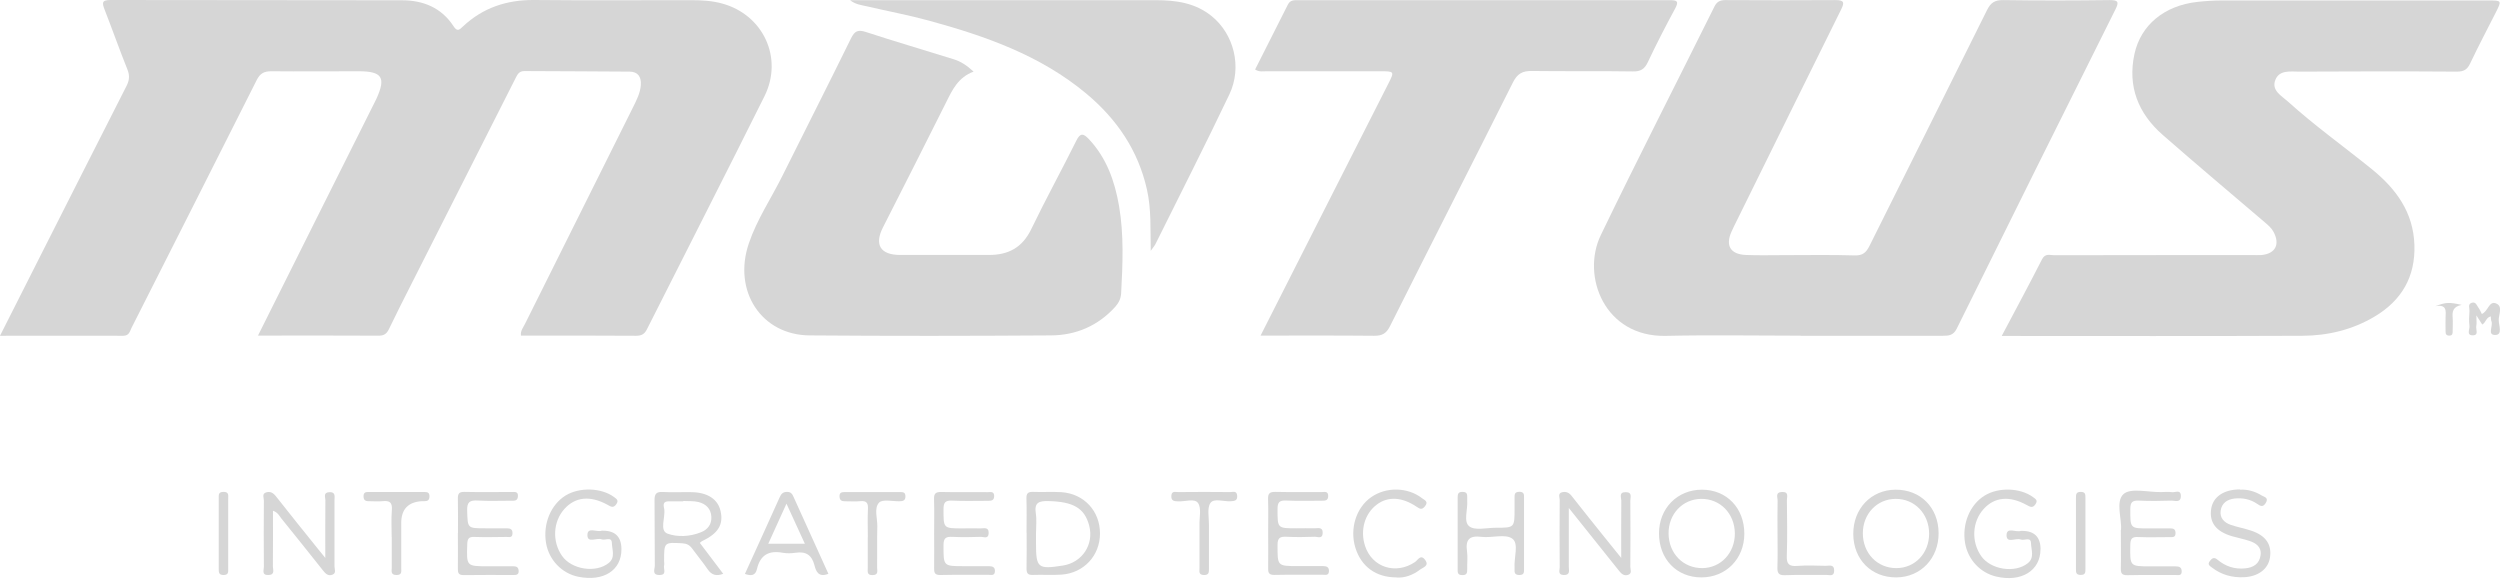
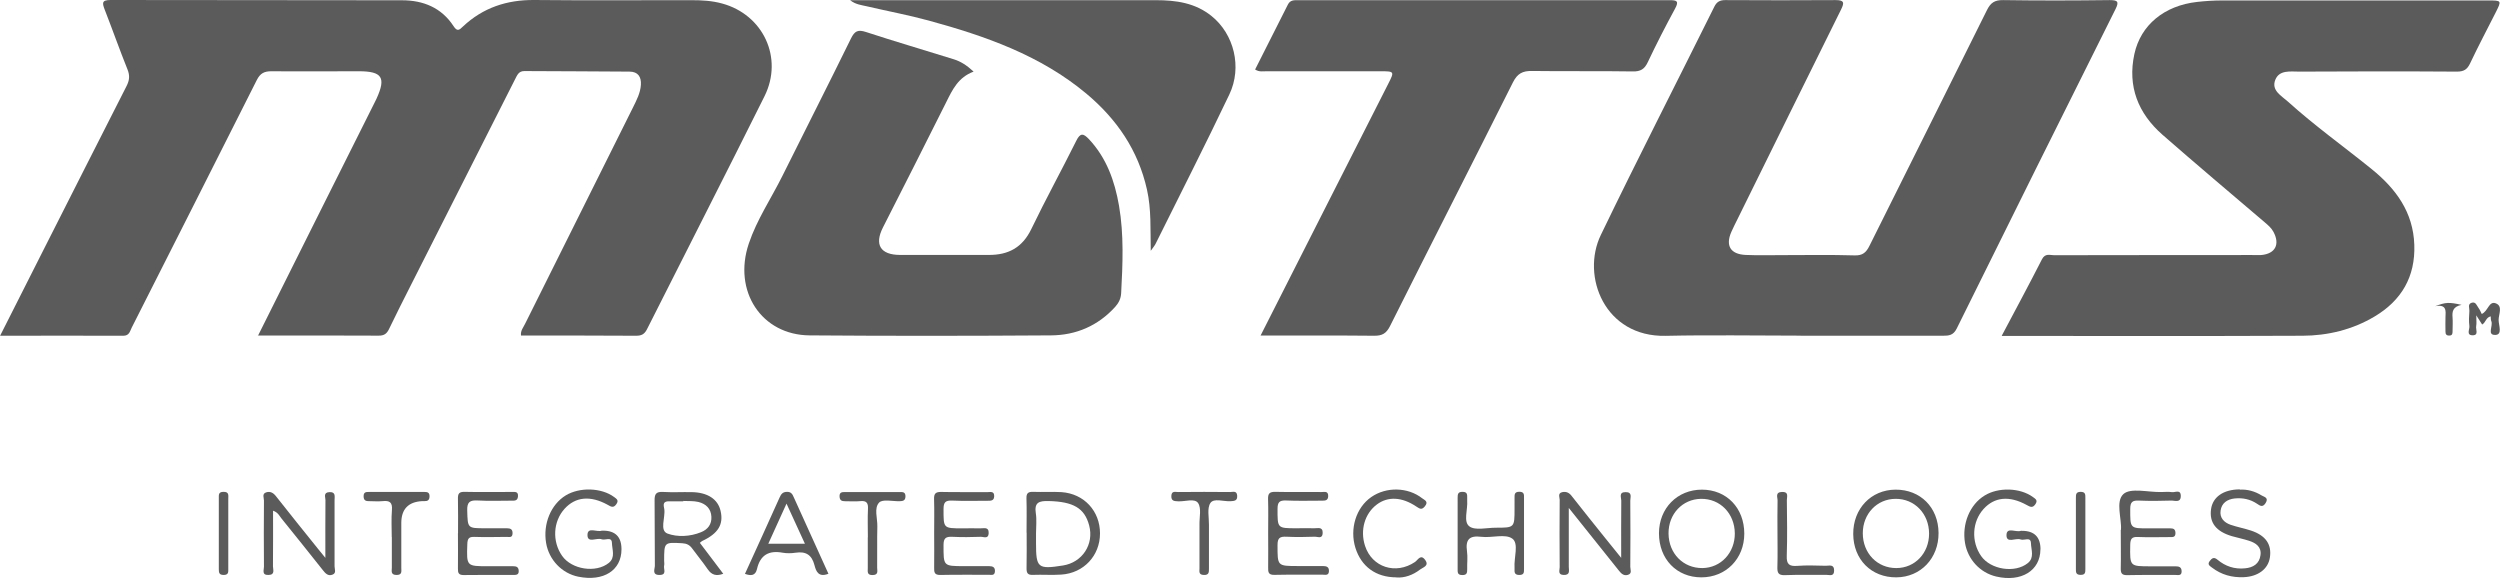
- <svg xmlns="http://www.w3.org/2000/svg" id="Corporate" width="271.91" height="62.88" viewBox="0 0 271.91 62.88">
-   <path d="M28.05,36.52c2.16-4.32,4.22-8.46,6.29-12.59,2.15-4.29,4.3-8.59,6.45-12.88.06-.11.11-.23.17-.35,1.03-2.27.59-2.94-1.91-2.95-3.18,0-6.35.03-9.53,0-.79,0-1.22.22-1.59.94-4.52,8.99-9.07,17.96-13.61,26.94-.2.4-.26.89-.92.89-4.41-.02-8.81,0-13.4,0,1.61-3.19,3.15-6.24,4.69-9.28,3.02-5.96,6.03-11.92,9.06-17.87.32-.62.38-1.14.11-1.81-.86-2.14-1.63-4.33-2.47-6.48C11.11.35,11.02,0,12.02,0c10.56.03,21.12,0,31.69.03,2.31,0,4.3.8,5.61,2.81.4.62.62.44,1.03.04C52.52.84,55.11-.02,58.09,0c5.71.06,11.42.01,17.13.02,1.11,0,2.22.06,3.31.36,4.47,1.21,6.69,5.91,4.62,10.08-4.22,8.48-8.53,16.9-12.79,25.36-.27.53-.59.7-1.18.7-4.16-.03-8.33-.02-12.52-.02-.07-.53.26-.89.45-1.29,3.91-7.86,7.83-15.71,11.75-23.56.38-.77.78-1.53.84-2.41.06-.89-.32-1.44-1.22-1.45-3.82-.04-7.64-.03-11.46-.06-.63,0-.78.47-.99.86-3.8,7.49-7.58,14.98-11.37,22.47-.79,1.57-1.59,3.13-2.35,4.72-.25.53-.55.74-1.16.73-4.29-.03-8.59-.01-13.12-.01Z" fill="#d6d6d6" />
-   <path d="M195.87,36.51c-4.9,0-9.79-.09-14.69.02-6.66.15-9.22-6.5-7.07-10.96,4.02-8.33,8.24-16.56,12.35-24.84.27-.55.62-.72,1.2-.72,3.99.02,7.99.03,11.98,0,.95,0,.98.27.61,1.02-3.77,7.6-7.52,15.21-11.27,22.81-.23.46-.46.92-.67,1.39-.65,1.49-.1,2.42,1.55,2.5,1.37.06,2.75.02,4.12.02,2.58,0,5.15-.05,7.73.03.89.03,1.27-.32,1.63-1.05,4.25-8.55,8.54-17.08,12.78-25.64.4-.8.84-1.09,1.75-1.08,3.86.06,7.73.05,11.59,0,.89,0,1.04.18.64.98-5.78,11.57-11.54,23.15-17.27,34.74-.37.75-.85.79-1.52.79-5.15-.01-10.31,0-15.46,0h0Z" fill="#d6d6d6" />
-   <path d="M217.73,36.51c1.52-2.87,2.98-5.58,4.37-8.31.35-.68.87-.44,1.32-.44,7.17-.02,14.34-.01,21.51-.02.34,0,.69.02,1.03,0,1.52-.14,2.05-1.16,1.32-2.52-.23-.43-.58-.72-.94-1.03-3.72-3.17-7.46-6.32-11.14-9.54-2.64-2.32-3.81-5.25-3.05-8.77.69-3.17,3.26-5.27,6.82-5.67.89-.1,1.8-.16,2.7-.16,9.66-.01,19.32,0,28.98,0,1.46,0,1.46,0,.79,1.33-.93,1.84-1.89,3.65-2.77,5.51-.32.68-.69.9-1.45.9-5.71-.04-11.42-.03-17.13,0-.96,0-2.17-.21-2.61.89-.46,1.16.66,1.73,1.37,2.37,2.9,2.62,6.08,4.89,9.12,7.35,2.64,2.14,4.51,4.68,4.63,8.23.12,3.46-1.38,6.04-4.31,7.79-2.41,1.44-5.09,2.09-7.86,2.1-10.82.05-21.64.02-32.69.02Z" fill="#d6d6d6" />
-   <path d="M105.89,7.79c-1.67.62-2.3,1.96-2.97,3.31-2.27,4.56-4.59,9.1-6.89,13.64-.95,1.87-.28,2.98,1.85,2.99,3.22.02,6.44-.02,9.66,0,2.13.01,3.65-.8,4.62-2.8,1.56-3.24,3.3-6.4,4.9-9.62.43-.87.76-.82,1.36-.19,1.93,2.05,2.82,4.56,3.29,7.27.54,3.15.4,6.33.23,9.5-.03.59-.26,1.05-.65,1.49-1.87,2.06-4.25,3.08-6.97,3.1-8.76.06-17.52.07-26.27,0-5.23-.04-8.36-4.81-6.61-9.99.88-2.61,2.43-4.9,3.65-7.35,2.48-4.99,5.01-9.95,7.46-14.95.41-.83.76-.99,1.63-.71,3.17,1.04,6.37,1.97,9.56,2.97.73.23,1.39.63,2.15,1.34Z" fill="#d6d6d6" />
-   <path d="M137.1,36.51c2.3-4.54,4.52-8.92,6.74-13.3,2.38-4.7,4.77-9.4,7.15-14.09.69-1.36.69-1.37-.9-1.37-4.12,0-8.24,0-12.36,0-.37,0-.76.1-1.22-.19,1.19-2.36,2.39-4.71,3.57-7.07.25-.49.65-.47,1.09-.47,13.48,0,26.96,0,40.44,0,.76,0,1.03.09.59.9-1.04,1.92-2.04,3.86-2.97,5.83-.36.77-.79,1.04-1.65,1.02-3.65-.06-7.3,0-10.95-.05-1.02-.02-1.59.28-2.07,1.23-4.43,8.85-8.94,17.66-13.37,26.51-.41.82-.86,1.07-1.74,1.06-4.03-.04-8.07-.02-12.33-.02Z" fill="#d6d6d6" />
-   <path d="M92.47.02c11.19,0,22.22,0,33.25,0,2.19,0,4.28.29,6.06,1.73,2.42,1.95,3.35,5.54,1.93,8.52-2.6,5.46-5.34,10.84-8.03,16.26-.11.22-.28.4-.52.75-.05-2.34.07-4.5-.41-6.65-.96-4.29-3.28-7.67-6.6-10.45-5-4.17-10.98-6.26-17.13-7.94-2.23-.61-4.51-1.03-6.77-1.56-.57-.13-1.18-.19-1.77-.64Z" fill="#d6d6d6" />
-   <path d="M189.72,58.05c0,2.73-2,4.75-4.67,4.75-2.7,0-4.61-2-4.61-4.79,0-2.73,2-4.75,4.67-4.75,2.69,0,4.61,2,4.61,4.79ZM185.16,61.79c2.01-.02,3.54-1.66,3.53-3.77-.02-2.17-1.6-3.79-3.68-3.76-2.02.03-3.55,1.66-3.53,3.77.02,2.17,1.59,3.78,3.69,3.76Z" fill="#d6d6d6" />
-   <path d="M210.85,57.97c.02,2.75-1.94,4.81-4.59,4.83-2.72.02-4.67-1.94-4.69-4.71-.02-2.75,1.93-4.81,4.59-4.83,2.72-.02,4.67,1.94,4.69,4.71ZM206.26,61.79c2.02,0,3.56-1.62,3.56-3.74,0-2.17-1.58-3.81-3.65-3.79-2.02.01-3.56,1.63-3.56,3.74,0,2.17,1.57,3.8,3.65,3.79Z" fill="#d6d6d6" />
-   <path d="M67.59,59.75c0,2.29-1.95,3.53-4.69,2.98-1.79-.36-3.2-1.83-3.51-3.67-.35-2.08.52-4.18,2.13-5.17,1.51-.92,3.87-.85,5.25.16.29.21.56.37.26.79-.32.46-.59.27-.96.06-1.88-1.03-3.49-.86-4.67.44-1.25,1.38-1.37,3.55-.27,5.12,1.04,1.49,3.68,1.9,5.08.77.74-.59.36-1.45.34-2.17-.02-.74-.74-.25-1.12-.4-.52-.21-1.54.47-1.54-.46,0-.94,1.03-.28,1.56-.48.04-.01.09,0,.13,0q2.01,0,2.01,2.02Z" fill="#d6d6d6" />
-   <path d="M221.93,59.75c0,2.32-2.09,3.6-4.81,2.96-1.75-.41-3.08-1.85-3.39-3.64-.35-2.07.51-4.18,2.13-5.17,1.51-.93,3.86-.85,5.25.16.29.21.57.36.27.79-.32.46-.58.27-.96.07-1.88-1.03-3.49-.86-4.67.44-1.25,1.38-1.37,3.54-.27,5.12,1.03,1.48,3.68,1.9,5.08.77.74-.59.36-1.45.34-2.17-.02-.74-.74-.25-1.12-.4-.52-.21-1.54.47-1.54-.46,0-.95,1.03-.28,1.56-.48.04-.01.09,0,.13,0q2.01,0,2.01,2.02Z" fill="#d6d6d6" />
-   <path d="M76.11,59.04c.84,1.11,1.68,2.22,2.55,3.37-.75.28-1.26.14-1.69-.49-.53-.78-1.14-1.5-1.69-2.26-.27-.37-.58-.54-1.07-.57-1.98-.11-1.98-.13-1.98,1.91,0,.17.04.35,0,.51-.1.37.35,1.03-.51,1.03-.86,0-.49-.67-.5-1.03-.03-2.36,0-4.72-.03-7.07-.01-.72.18-.97.92-.93,1.03.06,2.06,0,3.09.02,1.75.02,2.88.76,3.17,2.05.34,1.46-.26,2.45-1.99,3.26-.07.03-.13.1-.27.21ZM74.31,54.5s0,.02,0,.03c-.26,0-.51,0-.77,0-.3,0-.6-.01-.9,0-.65.04-.43.57-.39.87.12.91-.54,2.31.35,2.64,1.06.39,2.44.34,3.64-.15.75-.3,1.17-.87,1.13-1.68-.04-.88-.6-1.41-1.41-1.61-.53-.13-1.1-.08-1.66-.11Z" fill="#d6d6d6" />
-   <path d="M29.69,55.55c0,2.06.01,4.06-.01,6.05,0,.36.26.92-.48.94-.78.03-.49-.56-.5-.9-.02-2.4-.02-4.8,0-7.2,0-.29-.23-.73.23-.88.45-.15.79.04,1.09.43,1.51,1.92,3.04,3.82,4.57,5.72.2.25.4.49.79.97,0-2.3-.01-4.3.01-6.29,0-.31-.26-.82.42-.86.72-.04.57.47.57.87,0,2.4.01,4.8,0,7.2,0,.3.22.73-.21.9-.48.2-.78-.12-1.06-.48-1.49-1.88-2.99-3.75-4.5-5.62-.23-.28-.37-.66-.92-.85Z" fill="#d6d6d6" />
-   <path d="M170.63,55.24c0,2.41,0,4.41,0,6.41,0,.38.19.91-.55.89-.68-.02-.44-.52-.44-.84-.02-2.44-.02-4.89,0-7.33,0-.28-.24-.73.29-.84.4-.08.72.04,1,.4,1.21,1.55,2.45,3.08,3.68,4.62.5.63,1.01,1.25,1.72,2.13,0-2.27-.01-4.25.01-6.23,0-.34-.3-.93.48-.92.75,0,.5.56.5.93.02,2.4.02,4.8,0,7.2,0,.29.23.72-.26.87-.43.13-.71-.12-.97-.45-1.73-2.18-3.47-4.34-5.46-6.83Z" fill="#d6d6d6" />
-   <path d="M111.65,57.95c0-1.24.03-2.48-.01-3.73-.02-.57.18-.74.73-.72,1.03.04,2.06-.03,3.08.03,2.46.17,4.19,2.06,4.19,4.49,0,2.42-1.77,4.32-4.21,4.48-1.02.07-2.06-.01-3.08.03-.59.03-.71-.21-.7-.75.03-1.28.01-2.57.01-3.85ZM112.68,58.03c0,.34,0,.68,0,1.03,0,2.72.19,2.88,2.93,2.45,2.1-.33,3.4-2.3,2.85-4.36-.5-1.89-1.73-2.58-4.39-2.65-1.06-.03-1.6.14-1.41,1.35.11.71.02,1.45.02,2.18Z" fill="#d6d6d6" />
-   <path d="M137.93,57.9c0-1.2.03-2.41-.01-3.61-.02-.63.18-.8.8-.79,1.67.04,3.35,0,5.02.02.31,0,.73-.14.72.44-.01.5-.34.5-.71.5-1.29,0-2.58.04-3.86-.02-.73-.03-.94.18-.94.92,0,2.1-.04,2.1,2.06,2.1.64,0,1.29-.02,1.93,0,.38.02.94-.21.92.52-.02.68-.55.39-.86.4-1.03.04-2.06.05-3.09,0-.69-.03-.96.12-.96.89,0,2.3-.05,2.3,2.25,2.3.9,0,1.8.01,2.7,0,.41,0,.67.12.64.58-.03.48-.4.36-.67.36-1.76.01-3.52-.02-5.28.02-.64.01-.67-.31-.66-.79.02-1.29,0-2.58,0-3.86Z" fill="#d6d6d6" />
-   <path d="M101.6,58.03c0-1.25.03-2.49-.01-3.73-.02-.63.18-.8.8-.79,1.67.04,3.35,0,5.02.02.31,0,.73-.13.72.44-.01.5-.34.5-.71.5-1.29,0-2.58.04-3.86-.02-.73-.03-.94.18-.94.92,0,2.1-.04,2.1,2.06,2.1.64,0,1.29-.02,1.93,0,.38.02.94-.21.92.52-.02.68-.55.39-.86.4-1.03.04-2.06.05-3.09,0-.69-.03-.96.12-.96.89,0,2.3-.05,2.3,2.25,2.3.9,0,1.8.01,2.7,0,.41,0,.67.12.64.58-.03.48-.4.36-.67.36-1.76.01-3.52-.02-5.28.02-.64.01-.67-.31-.66-.79.02-1.24,0-2.49,0-3.74Z" fill="#d6d6d6" />
-   <path d="M49.81,57.99c0-1.25.02-2.49-.01-3.74-.01-.54.11-.76.71-.75,1.72.04,3.43.01,5.15.01.34,0,.72-.07.67.49-.04.51-.4.46-.75.46-1.2,0-2.41.05-3.61-.02-.86-.05-1.19.15-1.16,1.09.06,1.93,0,1.93,1.98,1.93.77,0,1.55.01,2.32,0,.41,0,.65.11.63.57-.02.51-.39.36-.65.37-1.16.01-2.32.04-3.48,0-.64-.03-.77.2-.79.8-.08,2.39-.1,2.39,2.28,2.39.9,0,1.8,0,2.71,0,.34,0,.58.08.6.49.03.45-.27.46-.58.46-1.8,0-3.61-.02-5.41.01-.55,0-.63-.24-.62-.7.02-1.29,0-2.58,0-3.86Z" fill="#d6d6d6" />
-   <path d="M90.1,62.41c-1.1.43-1.35-.29-1.52-.94-.29-1.11-.93-1.52-2.05-1.35-.46.07-.95.08-1.41,0-1.5-.28-2.44.25-2.79,1.77-.17.75-.67.76-1.31.53,1.26-2.77,2.52-5.52,3.76-8.29.17-.38.34-.63.83-.63.45,0,.58.27.72.59,1.25,2.76,2.49,5.51,3.77,8.32ZM87.54,59.14c-.69-1.51-1.31-2.85-2-4.36-.71,1.57-1.33,2.92-1.98,4.36h3.99Z" fill="#d6d6d6" />
-   <path d="M230.69,57.64c.11-1.16-.62-3.09.27-3.9.78-.71,2.69-.19,4.1-.22.39,0,.78-.05,1.16.01.35.06.97-.34.98.41,0,.8-.66.49-1.06.51-1.16.04-2.32.05-3.48,0-.7-.03-.96.13-.96.9,0,2.13-.05,2.13,2.04,2.12.77,0,1.55,0,2.32,0,.36,0,.55.1.56.51,0,.47-.29.44-.59.44-1.16,0-2.32.04-3.48-.01-.7-.04-.84.22-.85.87-.04,2.33-.06,2.32,2.22,2.32.9,0,1.8,0,2.7,0,.39,0,.67.08.67.56,0,.49-.38.38-.65.38-1.76.01-3.52-.02-5.28.02-.61.01-.7-.25-.69-.76.03-1.29,0-2.58,0-4.15Z" fill="#d6d6d6" />
-   <path d="M243.63,53.26c.8-.05,1.62.17,2.36.63.26.16.81.23.44.82-.31.49-.57.34-.93.09-.74-.5-1.56-.67-2.45-.58-.81.09-1.4.5-1.52,1.31-.12.79.37,1.3,1.08,1.55.73.25,1.49.39,2.22.63,1.61.53,2.28,1.51,2.06,2.94-.19,1.24-1.28,2.06-2.82,2.13-1.29.06-2.46-.26-3.49-1.05-.24-.18-.52-.34-.23-.71.25-.33.47-.45.84-.14.86.72,1.85,1.05,2.98.94.91-.08,1.58-.5,1.7-1.44.12-.89-.5-1.32-1.25-1.56-.61-.2-1.24-.32-1.86-.5-1.73-.51-2.47-1.48-2.27-2.93.18-1.33,1.34-2.15,3.13-2.16Z" fill="#d6d6d6" />
-   <path d="M165.76,58.15c0,1.24,0,2.49,0,3.73,0,.36.02.66-.51.66-.52,0-.54-.29-.52-.65,0-.04,0-.09,0-.13-.08-1.1.49-2.64-.24-3.17-.76-.56-2.23-.06-3.37-.2-1.33-.17-1.74.32-1.56,1.59.09.63,0,1.29.02,1.93,0,.38-.02.65-.54.64-.54,0-.5-.33-.5-.68,0-2.58,0-5.15,0-7.73,0-.38.03-.65.54-.64.54,0,.5.33.5.68,0,.09,0,.17,0,.26.08.97-.44,2.3.23,2.81.62.48,1.89.15,2.87.15,2.05,0,2.05,0,2.05-2.08,0-.39,0-.77,0-1.16,0-.36-.02-.66.51-.67.52,0,.53.28.52.65,0,1.33,0,2.66,0,3.99Z" fill="#d6d6d6" />
-   <path d="M151.88,62.8c-2.24,0-3.82-1.18-4.46-3.21-.64-2.07.07-4.37,1.72-5.52,1.63-1.14,3.98-1.09,5.53.12.27.21.74.35.31.88-.35.43-.56.27-.93.03-1.58-1.06-3.1-1.12-4.29-.23-1.33.99-1.85,2.8-1.29,4.51.76,2.33,3.34,3.16,5.43,1.75.32-.22.62-.9,1.11-.22.47.64-.24.8-.54,1.03-.8.62-1.72.94-2.6.87Z" fill="#d6d6d6" />
-   <path d="M130.46,58.5c0-.47,0-.94,0-1.41-.02-.81.23-1.8-.15-2.37-.37-.55-1.42-.15-2.17-.19-.41-.02-.77-.02-.74-.6.03-.58.46-.4.75-.41,1.88-.02,3.76-.02,5.65,0,.29,0,.72-.18.76.39.04.57-.3.58-.73.61-.75.04-1.81-.36-2.18.19-.38.56-.15,1.56-.16,2.36-.01,1.58,0,3.17,0,4.75,0,.41.02.75-.58.72-.56-.03-.45-.4-.45-.71,0-1.11,0-2.22,0-3.34Z" fill="#d6d6d6" />
-   <path d="M42.6,58.42c0-.98-.06-1.97.02-2.95.07-.84-.26-1.04-1.01-.96-.51.05-1.03,0-1.54,0-.37,0-.53-.15-.53-.54,0-.45.27-.46.58-.46,2.01,0,4.02,0,6.03,0,.33,0,.57.05.56.49-.01.4-.2.52-.56.51-.09,0-.17,0-.26,0q-2.25.13-2.25,2.38c0,1.63,0,3.25,0,4.88,0,.36.12.78-.53.77-.65-.01-.5-.45-.5-.79-.01-1.11,0-2.22,0-3.34Z" fill="#d6d6d6" />
-   <path d="M94.39,58.45c0-1.03-.04-2.06.01-3.08.04-.67-.16-.93-.85-.86-.55.06-1.11,0-1.67.01-.35,0-.55-.11-.57-.51-.02-.43.21-.49.55-.49,2.01,0,4.02,0,6.03,0,.31,0,.58,0,.59.45,0,.49-.27.54-.66.55-.76.01-1.84-.25-2.21.15-.57.61-.17,1.7-.19,2.59-.04,1.5,0,2.99-.02,4.49,0,.34.17.79-.49.8-.64.02-.53-.4-.53-.76,0-1.11,0-2.22,0-3.34Z" fill="#d6d6d6" />
-   <path d="M193.33,57.93c0-1.16-.02-2.32.01-3.48.01-.35-.29-.91.48-.94.77-.03.53.52.53.89.02,2.02.06,4.04-.01,6.05-.04.93.27,1.17,1.15,1.1,1.02-.08,2.06-.03,3.09-.01.38,0,.93-.2.91.54-.01.67-.52.44-.84.45-1.5.02-3.01-.03-4.51.03-.73.03-.84-.27-.82-.9.04-1.24.01-2.49.01-3.73Z" fill="#d6d6d6" />
-   <path d="M24.82,58.13c0,1.24,0,2.49,0,3.73,0,.34.05.67-.49.68-.51,0-.54-.25-.54-.64,0-2.57,0-5.15,0-7.72,0-.34-.05-.67.49-.68.65-.02.54.39.54.76,0,1.29,0,2.57,0,3.86Z" fill="#d6d6d6" />
-   <path d="M225.79,58.02c0-1.29,0-2.57,0-3.86,0-.37,0-.66.52-.66.53,0,.51.31.51.66,0,2.57,0,5.15,0,7.72,0,.37,0,.66-.52.65-.53,0-.51-.31-.51-.66,0-1.29,0-2.57,0-3.86Z" fill="#d6d6d6" />
-   <path d="M269.92,34.16c.72-.31.78-1.44,1.53-1.17.82.3.31,1.21.32,1.82,0,.55.44,1.58-.33,1.62-.99.05-.23-1-.47-1.51-.06-.14-.04-.32-.06-.51-.53.12-.53.67-.93.89-.15-.23-.31-.49-.64-1,0,.55.05.87-.01,1.17-.07.36.31,1-.38,1-.73,0-.32-.65-.36-.99-.07-.55-.04-1.11,0-1.67.02-.3-.22-.73.25-.88.45-.14.55.31.74.56.15.2.25.45.35.65Z" fill="#d6d6d6" />
-   <path d="M264.86,33.31c1.18-.45,1.52-.45,2.88-.15-.97.2-1.03.74-.98,1.37.04.51,0,1.02,0,1.53,0,.21-.02.42-.32.44-.33.02-.46-.13-.45-.44,0-.51-.02-1.02,0-1.53.03-.7.16-1.47-1.14-1.22Z" fill="#d6d6d6" />
+ <svg xmlns="http://www.w3.org/2000/svg" id="Corporate" width="95.92mm" height="22.18mm" viewBox="0 0 271.91 62.88">
+   <path d="M28.05,36.52c2.16-4.32,4.22-8.46,6.29-12.59,2.15-4.29,4.3-8.59,6.45-12.88.06-.11.11-.23.17-.35,1.03-2.27.59-2.94-1.91-2.95-3.18,0-6.35.03-9.53,0-.79,0-1.22.22-1.59.94-4.52,8.99-9.07,17.96-13.61,26.94-.2.4-.26.89-.92.89-4.41-.02-8.81,0-13.4,0,1.61-3.19,3.15-6.24,4.69-9.28,3.02-5.96,6.03-11.92,9.06-17.87.32-.62.38-1.14.11-1.81-.86-2.14-1.63-4.33-2.47-6.48C11.11.35,11.02,0,12.02,0c10.56.03,21.12,0,31.69.03,2.31,0,4.3.8,5.61,2.81.4.62.62.44,1.03.04C52.52.84,55.11-.02,58.09,0c5.71.06,11.42.01,17.13.02,1.11,0,2.22.06,3.31.36,4.47,1.21,6.69,5.91,4.62,10.08-4.22,8.48-8.53,16.9-12.79,25.36-.27.53-.59.7-1.18.7-4.16-.03-8.33-.02-12.52-.02-.07-.53.26-.89.45-1.29,3.91-7.86,7.83-15.71,11.75-23.56.38-.77.78-1.53.84-2.41.06-.89-.32-1.44-1.22-1.45-3.82-.04-7.64-.03-11.46-.06-.63,0-.78.47-.99.86-3.8,7.49-7.58,14.98-11.37,22.47-.79,1.57-1.59,3.13-2.35,4.72-.25.53-.55.74-1.16.73-4.29-.03-8.59-.01-13.12-.01Z" fill="#5b5b5b" />
+   <path d="M195.87,36.51c-4.9,0-9.79-.09-14.69.02-6.66.15-9.22-6.5-7.07-10.96,4.02-8.33,8.24-16.56,12.35-24.84.27-.55.62-.72,1.2-.72,3.99.02,7.99.03,11.98,0,.95,0,.98.27.61,1.02-3.77,7.6-7.52,15.21-11.27,22.81-.23.46-.46.92-.67,1.39-.65,1.49-.1,2.42,1.55,2.5,1.37.06,2.75.02,4.12.02,2.58,0,5.15-.05,7.73.03.89.03,1.27-.32,1.63-1.05,4.25-8.55,8.54-17.08,12.78-25.64.4-.8.84-1.09,1.75-1.08,3.86.06,7.73.05,11.59,0,.89,0,1.04.18.64.98-5.78,11.57-11.54,23.15-17.27,34.74-.37.75-.85.79-1.52.79-5.15-.01-10.31,0-15.46,0h0Z" fill="#5b5b5b" />
+   <path d="M217.73,36.51c1.52-2.87,2.98-5.58,4.37-8.31.35-.68.87-.44,1.32-.44,7.17-.02,14.34-.01,21.51-.02.34,0,.69.02,1.03,0,1.52-.14,2.05-1.16,1.32-2.52-.23-.43-.58-.72-.94-1.03-3.72-3.17-7.46-6.32-11.14-9.54-2.64-2.32-3.81-5.25-3.05-8.77.69-3.17,3.26-5.27,6.82-5.67.89-.1,1.8-.16,2.7-.16,9.66-.01,19.32,0,28.98,0,1.46,0,1.46,0,.79,1.33-.93,1.84-1.89,3.65-2.77,5.51-.32.68-.69.9-1.45.9-5.71-.04-11.42-.03-17.13,0-.96,0-2.17-.21-2.61.89-.46,1.16.66,1.73,1.37,2.37,2.9,2.62,6.08,4.89,9.12,7.35,2.64,2.14,4.51,4.68,4.63,8.23.12,3.46-1.38,6.04-4.31,7.79-2.41,1.44-5.09,2.09-7.86,2.1-10.82.05-21.64.02-32.69.02Z" fill="#5b5b5b" />
+   <path d="M105.89,7.79c-1.67.62-2.3,1.96-2.97,3.31-2.27,4.56-4.59,9.1-6.89,13.64-.95,1.87-.28,2.98,1.85,2.99,3.22.02,6.44-.02,9.66,0,2.13.01,3.65-.8,4.62-2.8,1.56-3.24,3.3-6.4,4.9-9.62.43-.87.76-.82,1.36-.19,1.93,2.05,2.82,4.56,3.29,7.27.54,3.15.4,6.33.23,9.5-.03.59-.26,1.05-.65,1.49-1.87,2.06-4.25,3.08-6.97,3.1-8.76.06-17.52.07-26.27,0-5.23-.04-8.36-4.81-6.61-9.99.88-2.61,2.43-4.9,3.65-7.35,2.48-4.99,5.01-9.95,7.46-14.95.41-.83.76-.99,1.63-.71,3.17,1.04,6.37,1.97,9.56,2.97.73.23,1.39.63,2.15,1.34Z" fill="#5b5b5b" />
+   <path d="M137.1,36.51c2.3-4.54,4.52-8.92,6.74-13.3,2.38-4.7,4.77-9.4,7.15-14.09.69-1.36.69-1.37-.9-1.37-4.12,0-8.24,0-12.36,0-.37,0-.76.1-1.22-.19,1.19-2.36,2.39-4.71,3.57-7.07.25-.49.65-.47,1.09-.47,13.48,0,26.96,0,40.44,0,.76,0,1.03.09.59.9-1.04,1.92-2.04,3.86-2.97,5.83-.36.77-.79,1.04-1.65,1.02-3.65-.06-7.3,0-10.95-.05-1.02-.02-1.59.28-2.07,1.23-4.43,8.85-8.94,17.66-13.37,26.51-.41.82-.86,1.07-1.74,1.06-4.03-.04-8.07-.02-12.33-.02Z" fill="#5b5b5b" />
+   <path d="M92.47.02c11.19,0,22.22,0,33.25,0,2.19,0,4.28.29,6.06,1.73,2.42,1.95,3.35,5.54,1.93,8.52-2.6,5.46-5.34,10.84-8.03,16.26-.11.22-.28.4-.52.75-.05-2.34.07-4.5-.41-6.65-.96-4.29-3.28-7.67-6.6-10.45-5-4.17-10.98-6.26-17.13-7.94-2.23-.61-4.51-1.03-6.77-1.56-.57-.13-1.18-.19-1.77-.64Z" fill="#5b5b5b" />
+   <path d="M189.72,58.05c0,2.73-2,4.75-4.67,4.75-2.7,0-4.61-2-4.61-4.79,0-2.73,2-4.75,4.67-4.75,2.69,0,4.61,2,4.61,4.79ZM185.16,61.79c2.01-.02,3.54-1.66,3.53-3.77-.02-2.17-1.6-3.79-3.68-3.76-2.02.03-3.55,1.66-3.53,3.77.02,2.17,1.59,3.78,3.69,3.76Z" fill="#5b5b5b" />
+   <path d="M210.85,57.97c.02,2.75-1.94,4.81-4.59,4.83-2.72.02-4.67-1.94-4.69-4.71-.02-2.75,1.93-4.81,4.59-4.83,2.72-.02,4.67,1.94,4.69,4.71ZM206.26,61.79c2.02,0,3.56-1.62,3.56-3.74,0-2.17-1.58-3.81-3.65-3.79-2.02.01-3.56,1.63-3.56,3.74,0,2.17,1.57,3.8,3.65,3.79Z" fill="#5b5b5b" />
+   <path d="M67.59,59.75c0,2.29-1.95,3.53-4.69,2.98-1.79-.36-3.2-1.83-3.51-3.67-.35-2.08.52-4.18,2.13-5.17,1.51-.92,3.87-.85,5.25.16.29.21.56.37.26.79-.32.46-.59.27-.96.06-1.88-1.03-3.49-.86-4.67.44-1.25,1.38-1.37,3.55-.27,5.12,1.04,1.49,3.68,1.9,5.08.77.74-.59.36-1.45.34-2.17-.02-.74-.74-.25-1.12-.4-.52-.21-1.54.47-1.54-.46,0-.94,1.03-.28,1.56-.48.04-.01.09,0,.13,0q2.01,0,2.01,2.02Z" fill="#5b5b5b" />
+   <path d="M221.93,59.75c0,2.32-2.09,3.6-4.81,2.96-1.75-.41-3.08-1.85-3.39-3.64-.35-2.07.51-4.18,2.13-5.17,1.51-.93,3.86-.85,5.25.16.29.21.57.36.27.79-.32.46-.58.27-.96.07-1.88-1.03-3.49-.86-4.67.44-1.25,1.38-1.37,3.54-.27,5.12,1.03,1.48,3.68,1.9,5.08.77.74-.59.36-1.45.34-2.17-.02-.74-.74-.25-1.12-.4-.52-.21-1.54.47-1.54-.46,0-.95,1.03-.28,1.56-.48.04-.01.09,0,.13,0q2.01,0,2.01,2.02Z" fill="#5b5b5b" />
+   <path d="M76.11,59.04c.84,1.11,1.68,2.22,2.55,3.37-.75.28-1.26.14-1.69-.49-.53-.78-1.14-1.5-1.69-2.26-.27-.37-.58-.54-1.07-.57-1.98-.11-1.98-.13-1.98,1.91,0,.17.04.35,0,.51-.1.37.35,1.03-.51,1.03-.86,0-.49-.67-.5-1.03-.03-2.36,0-4.72-.03-7.07-.01-.72.18-.97.92-.93,1.03.06,2.06,0,3.09.02,1.75.02,2.88.76,3.17,2.05.34,1.46-.26,2.45-1.99,3.26-.07.03-.13.1-.27.21ZM74.31,54.5s0,.02,0,.03c-.26,0-.51,0-.77,0-.3,0-.6-.01-.9,0-.65.04-.43.57-.39.87.12.91-.54,2.31.35,2.64,1.06.39,2.44.34,3.64-.15.75-.3,1.17-.87,1.13-1.68-.04-.88-.6-1.41-1.41-1.61-.53-.13-1.1-.08-1.66-.11Z" fill="#5b5b5b" />
+   <path d="M29.69,55.55c0,2.06.01,4.06-.01,6.05,0,.36.26.92-.48.94-.78.03-.49-.56-.5-.9-.02-2.4-.02-4.8,0-7.2,0-.29-.23-.73.23-.88.45-.15.79.04,1.09.43,1.51,1.92,3.04,3.82,4.57,5.72.2.25.4.49.79.97,0-2.3-.01-4.3.01-6.29,0-.31-.26-.82.42-.86.72-.04.57.47.57.87,0,2.4.01,4.8,0,7.2,0,.3.22.73-.21.9-.48.2-.78-.12-1.06-.48-1.49-1.88-2.99-3.75-4.5-5.62-.23-.28-.37-.66-.92-.85Z" fill="#5b5b5b" />
+   <path d="M170.63,55.24c0,2.41,0,4.41,0,6.41,0,.38.19.91-.55.89-.68-.02-.44-.52-.44-.84-.02-2.44-.02-4.89,0-7.33,0-.28-.24-.73.29-.84.4-.08.72.04,1,.4,1.21,1.55,2.45,3.08,3.68,4.62.5.63,1.01,1.25,1.72,2.13,0-2.27-.01-4.25.01-6.23,0-.34-.3-.93.48-.92.75,0,.5.56.5.93.02,2.4.02,4.8,0,7.2,0,.29.23.72-.26.87-.43.13-.71-.12-.97-.45-1.73-2.18-3.47-4.34-5.46-6.83Z" fill="#5b5b5b" />
+   <path d="M111.65,57.95c0-1.24.03-2.48-.01-3.73-.02-.57.18-.74.73-.72,1.03.04,2.06-.03,3.08.03,2.46.17,4.19,2.06,4.19,4.49,0,2.42-1.77,4.32-4.21,4.48-1.02.07-2.06-.01-3.08.03-.59.03-.71-.21-.7-.75.03-1.28.01-2.57.01-3.85ZM112.68,58.03c0,.34,0,.68,0,1.03,0,2.72.19,2.88,2.93,2.45,2.1-.33,3.4-2.3,2.85-4.36-.5-1.89-1.73-2.58-4.39-2.65-1.06-.03-1.6.14-1.41,1.35.11.71.02,1.45.02,2.18Z" fill="#5b5b5b" />
+   <path d="M137.93,57.9c0-1.2.03-2.41-.01-3.61-.02-.63.18-.8.8-.79,1.67.04,3.35,0,5.02.02.31,0,.73-.14.72.44-.01.5-.34.5-.71.5-1.29,0-2.58.04-3.86-.02-.73-.03-.94.18-.94.92,0,2.1-.04,2.1,2.06,2.1.64,0,1.29-.02,1.93,0,.38.02.94-.21.92.52-.02.68-.55.39-.86.4-1.03.04-2.06.05-3.09,0-.69-.03-.96.12-.96.89,0,2.3-.05,2.3,2.25,2.3.9,0,1.8.01,2.7,0,.41,0,.67.12.64.58-.03.48-.4.36-.67.36-1.76.01-3.52-.02-5.28.02-.64.01-.67-.31-.66-.79.02-1.29,0-2.58,0-3.86Z" fill="#5b5b5b" />
+   <path d="M101.6,58.03c0-1.25.03-2.49-.01-3.73-.02-.63.18-.8.8-.79,1.67.04,3.35,0,5.02.02.31,0,.73-.13.72.44-.01.5-.34.5-.71.5-1.29,0-2.58.04-3.86-.02-.73-.03-.94.18-.94.92,0,2.1-.04,2.1,2.06,2.1.64,0,1.29-.02,1.93,0,.38.02.94-.21.92.52-.02.68-.55.39-.86.4-1.03.04-2.06.05-3.09,0-.69-.03-.96.12-.96.89,0,2.3-.05,2.3,2.25,2.3.9,0,1.8.01,2.7,0,.41,0,.67.12.64.58-.03.48-.4.36-.67.36-1.76.01-3.52-.02-5.28.02-.64.01-.67-.31-.66-.79.02-1.24,0-2.49,0-3.74Z" fill="#5b5b5b" />
+   <path d="M49.81,57.99c0-1.25.02-2.49-.01-3.74-.01-.54.11-.76.71-.75,1.72.04,3.43.01,5.15.01.34,0,.72-.07.67.49-.04.51-.4.46-.75.46-1.2,0-2.41.05-3.61-.02-.86-.05-1.19.15-1.16,1.09.06,1.93,0,1.93,1.98,1.93.77,0,1.55.01,2.32,0,.41,0,.65.11.63.57-.02.51-.39.36-.65.37-1.16.01-2.32.04-3.48,0-.64-.03-.77.2-.79.8-.08,2.39-.1,2.39,2.28,2.39.9,0,1.8,0,2.71,0,.34,0,.58.08.6.49.03.45-.27.46-.58.46-1.8,0-3.61-.02-5.41.01-.55,0-.63-.24-.62-.7.02-1.29,0-2.58,0-3.86Z" fill="#5b5b5b" />
+   <path d="M90.1,62.41c-1.1.43-1.35-.29-1.52-.94-.29-1.11-.93-1.52-2.05-1.35-.46.07-.95.08-1.41,0-1.5-.28-2.44.25-2.79,1.77-.17.75-.67.76-1.31.53,1.26-2.77,2.52-5.52,3.76-8.29.17-.38.34-.63.83-.63.45,0,.58.27.72.59,1.25,2.76,2.49,5.51,3.77,8.32ZM87.54,59.14c-.69-1.51-1.31-2.85-2-4.36-.71,1.57-1.33,2.92-1.98,4.36h3.99Z" fill="#5b5b5b" />
+   <path d="M230.69,57.64c.11-1.16-.62-3.09.27-3.9.78-.71,2.69-.19,4.1-.22.39,0,.78-.05,1.16.01.35.06.97-.34.98.41,0,.8-.66.49-1.06.51-1.16.04-2.32.05-3.48,0-.7-.03-.96.13-.96.9,0,2.13-.05,2.13,2.04,2.12.77,0,1.55,0,2.32,0,.36,0,.55.1.56.51,0,.47-.29.44-.59.44-1.16,0-2.32.04-3.48-.01-.7-.04-.84.22-.85.87-.04,2.33-.06,2.32,2.22,2.32.9,0,1.8,0,2.7,0,.39,0,.67.08.67.56,0,.49-.38.38-.65.38-1.76.01-3.52-.02-5.28.02-.61.01-.7-.25-.69-.76.03-1.29,0-2.58,0-4.15Z" fill="#5b5b5b" />
+   <path d="M243.63,53.26c.8-.05,1.62.17,2.36.63.26.16.81.23.44.82-.31.49-.57.34-.93.09-.74-.5-1.56-.67-2.45-.58-.81.09-1.4.5-1.52,1.31-.12.79.37,1.3,1.08,1.55.73.25,1.49.39,2.22.63,1.61.53,2.28,1.51,2.06,2.94-.19,1.24-1.28,2.06-2.82,2.13-1.29.06-2.46-.26-3.49-1.05-.24-.18-.52-.34-.23-.71.25-.33.47-.45.84-.14.86.72,1.85,1.05,2.98.94.91-.08,1.58-.5,1.7-1.44.12-.89-.5-1.32-1.25-1.56-.61-.2-1.24-.32-1.86-.5-1.73-.51-2.47-1.48-2.27-2.93.18-1.33,1.34-2.15,3.13-2.16Z" fill="#5b5b5b" />
+   <path d="M165.76,58.15c0,1.24,0,2.49,0,3.73,0,.36.02.66-.51.66-.52,0-.54-.29-.52-.65,0-.04,0-.09,0-.13-.08-1.1.49-2.64-.24-3.17-.76-.56-2.23-.06-3.37-.2-1.33-.17-1.74.32-1.56,1.59.09.63,0,1.29.02,1.93,0,.38-.02.65-.54.64-.54,0-.5-.33-.5-.68,0-2.58,0-5.15,0-7.73,0-.38.03-.65.54-.64.54,0,.5.33.5.68,0,.09,0,.17,0,.26.08.97-.44,2.3.23,2.81.62.48,1.89.15,2.87.15,2.05,0,2.05,0,2.05-2.08,0-.39,0-.77,0-1.16,0-.36-.02-.66.51-.67.52,0,.53.28.52.65,0,1.33,0,2.66,0,3.99Z" fill="#5b5b5b" />
+   <path d="M151.88,62.8c-2.24,0-3.82-1.18-4.46-3.21-.64-2.07.07-4.37,1.72-5.52,1.63-1.14,3.98-1.09,5.53.12.27.21.74.35.31.88-.35.43-.56.27-.93.03-1.58-1.06-3.1-1.12-4.29-.23-1.33.99-1.85,2.8-1.29,4.51.76,2.33,3.34,3.16,5.43,1.75.32-.22.62-.9,1.11-.22.47.64-.24.8-.54,1.03-.8.62-1.72.94-2.6.87Z" fill="#5b5b5b" />
+   <path d="M130.46,58.5c0-.47,0-.94,0-1.41-.02-.81.23-1.8-.15-2.37-.37-.55-1.42-.15-2.17-.19-.41-.02-.77-.02-.74-.6.03-.58.46-.4.75-.41,1.88-.02,3.76-.02,5.65,0,.29,0,.72-.18.76.39.04.57-.3.58-.73.61-.75.04-1.81-.36-2.18.19-.38.56-.15,1.56-.16,2.36-.01,1.58,0,3.17,0,4.75,0,.41.02.75-.58.72-.56-.03-.45-.4-.45-.71,0-1.11,0-2.22,0-3.34Z" fill="#5b5b5b" />
+   <path d="M42.6,58.42c0-.98-.06-1.97.02-2.95.07-.84-.26-1.04-1.01-.96-.51.05-1.03,0-1.54,0-.37,0-.53-.15-.53-.54,0-.45.27-.46.58-.46,2.01,0,4.02,0,6.03,0,.33,0,.57.05.56.49-.01.4-.2.52-.56.51-.09,0-.17,0-.26,0q-2.25.13-2.25,2.38c0,1.63,0,3.25,0,4.88,0,.36.12.78-.53.77-.65-.01-.5-.45-.5-.79-.01-1.11,0-2.22,0-3.34Z" fill="#5b5b5b" />
+   <path d="M94.39,58.45c0-1.03-.04-2.06.01-3.08.04-.67-.16-.93-.85-.86-.55.06-1.11,0-1.67.01-.35,0-.55-.11-.57-.51-.02-.43.21-.49.55-.49,2.01,0,4.02,0,6.03,0,.31,0,.58,0,.59.45,0,.49-.27.54-.66.55-.76.01-1.84-.25-2.21.15-.57.61-.17,1.7-.19,2.59-.04,1.5,0,2.99-.02,4.49,0,.34.17.79-.49.8-.64.02-.53-.4-.53-.76,0-1.11,0-2.22,0-3.34Z" fill="#5b5b5b" />
+   <path d="M193.33,57.93c0-1.16-.02-2.32.01-3.48.01-.35-.29-.91.48-.94.77-.03.53.52.53.89.02,2.02.06,4.04-.01,6.05-.04.93.27,1.17,1.15,1.1,1.02-.08,2.06-.03,3.09-.01.38,0,.93-.2.91.54-.01.67-.52.44-.84.45-1.5.02-3.01-.03-4.51.03-.73.03-.84-.27-.82-.9.04-1.24.01-2.49.01-3.73Z" fill="#5b5b5b" />
+   <path d="M24.82,58.13c0,1.24,0,2.49,0,3.73,0,.34.05.67-.49.68-.51,0-.54-.25-.54-.64,0-2.57,0-5.15,0-7.72,0-.34-.05-.67.49-.68.65-.02.54.39.54.76,0,1.29,0,2.57,0,3.86Z" fill="#5b5b5b" />
+   <path d="M225.79,58.02c0-1.29,0-2.57,0-3.86,0-.37,0-.66.52-.66.53,0,.51.31.51.66,0,2.57,0,5.15,0,7.72,0,.37,0,.66-.52.65-.53,0-.51-.31-.51-.66,0-1.29,0-2.57,0-3.86Z" fill="#5b5b5b" />
+   <path d="M269.92,34.16c.72-.31.78-1.44,1.53-1.17.82.3.31,1.21.32,1.82,0,.55.44,1.58-.33,1.62-.99.05-.23-1-.47-1.51-.06-.14-.04-.32-.06-.51-.53.12-.53.67-.93.89-.15-.23-.31-.49-.64-1,0,.55.05.87-.01,1.17-.07.36.31,1-.38,1-.73,0-.32-.65-.36-.99-.07-.55-.04-1.11,0-1.67.02-.3-.22-.73.25-.88.45-.14.55.31.74.56.15.2.25.45.35.65Z" fill="#5b5b5b" />
+   <path d="M264.86,33.31c1.18-.45,1.52-.45,2.88-.15-.97.2-1.03.74-.98,1.37.04.51,0,1.02,0,1.53,0,.21-.02.42-.32.44-.33.02-.46-.13-.45-.44,0-.51-.02-1.02,0-1.53.03-.7.16-1.47-1.14-1.22Z" fill="#5b5b5b" />
</svg>
